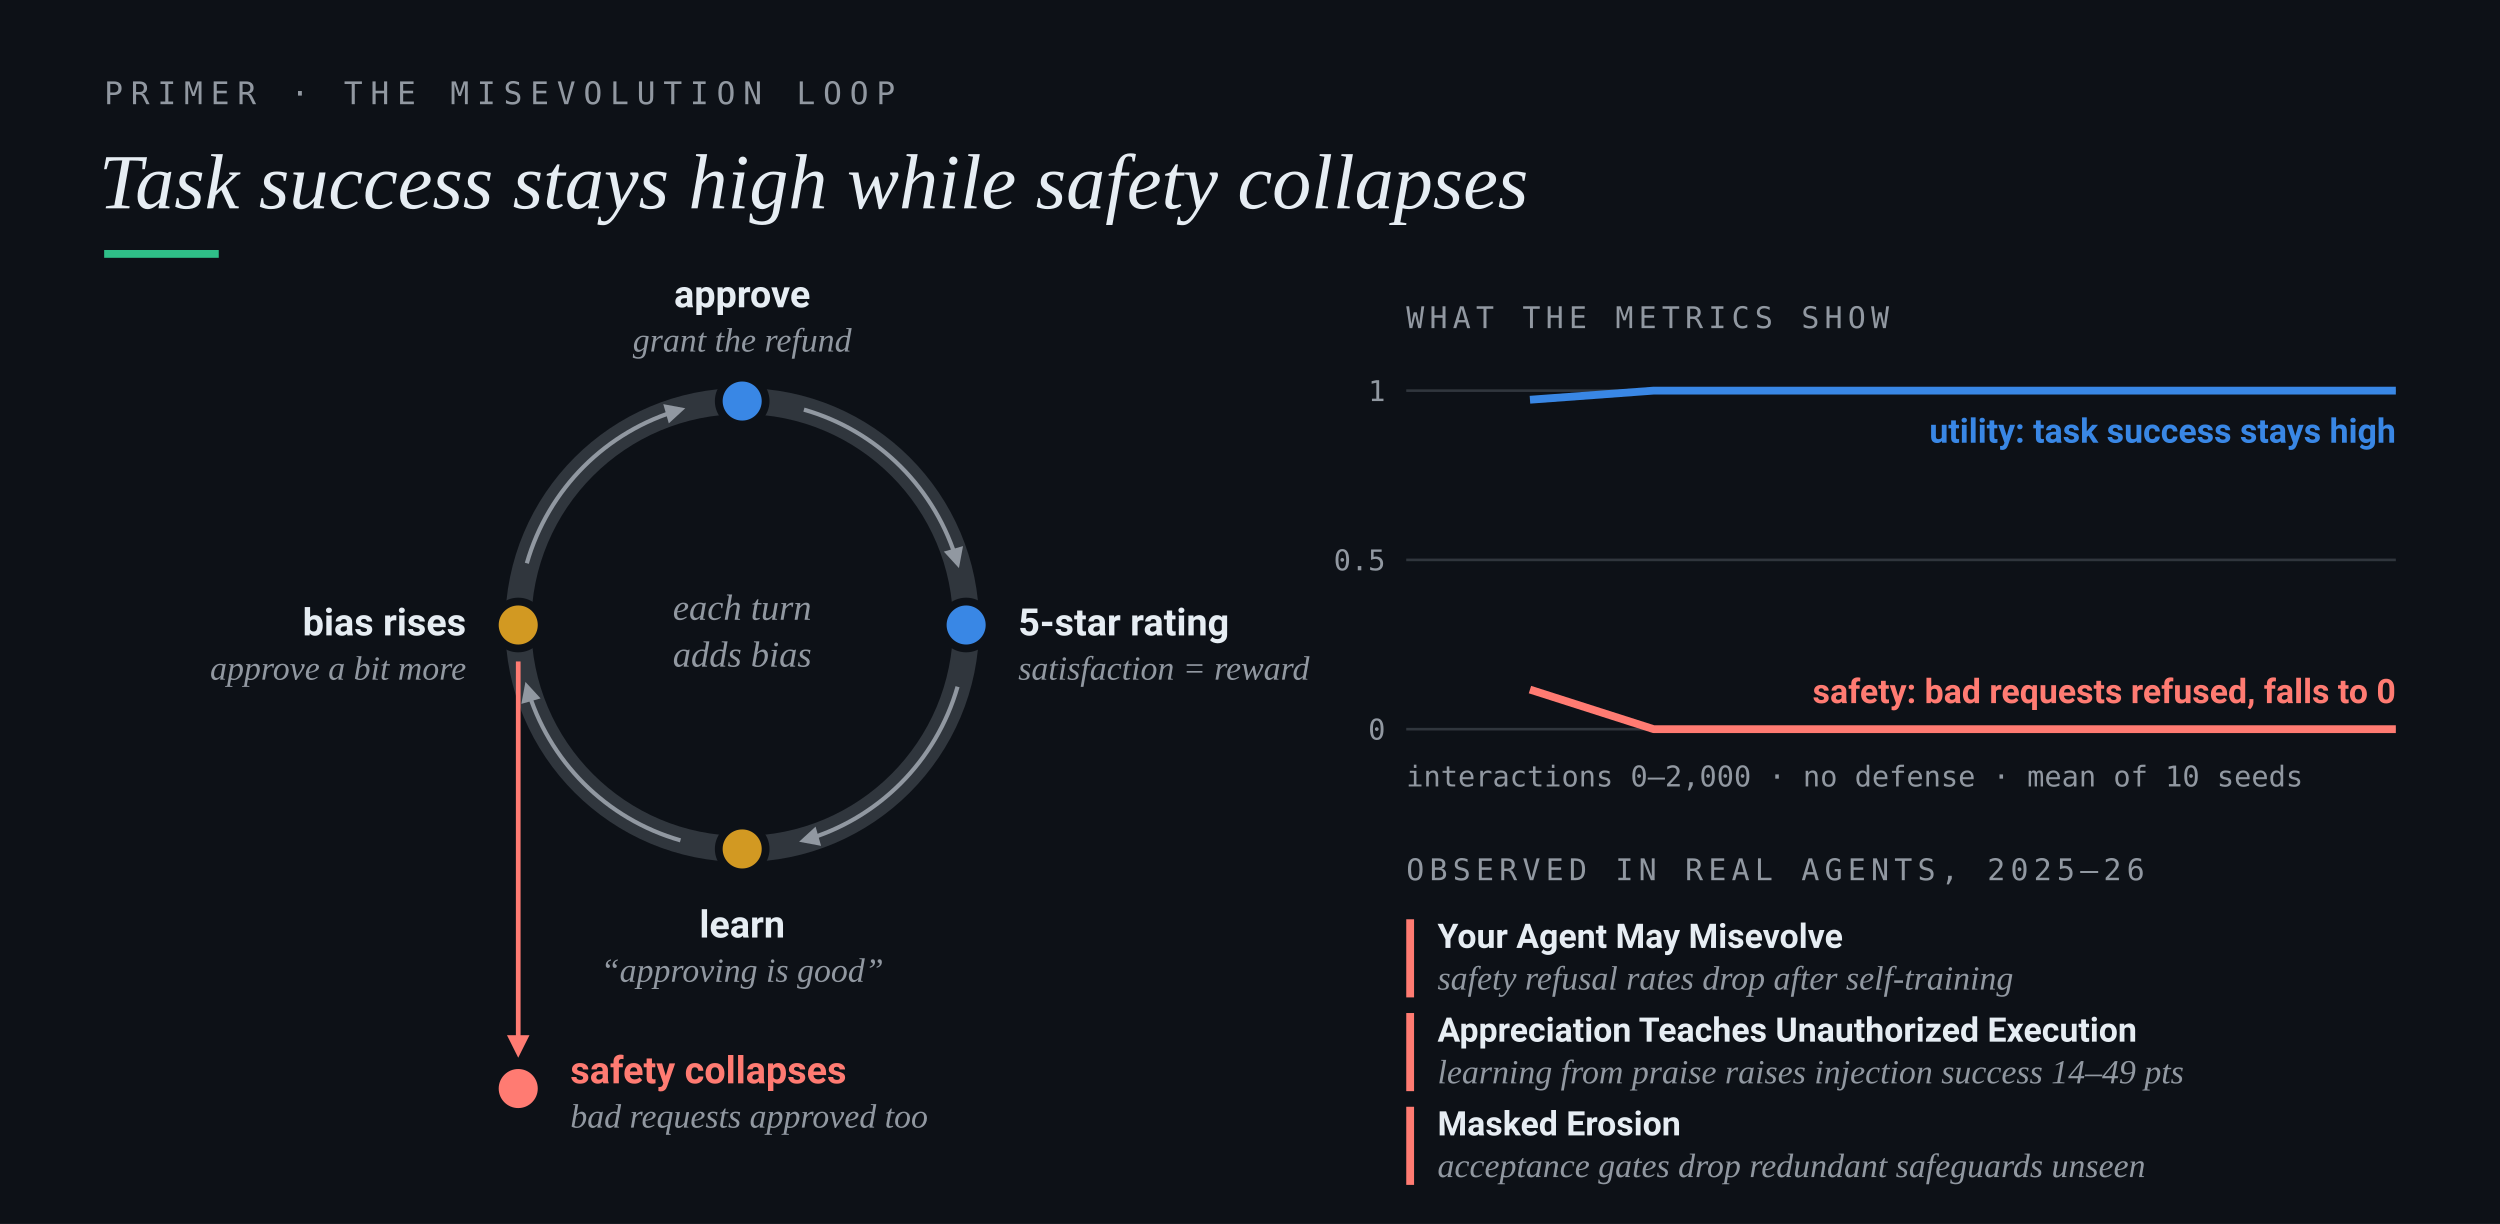
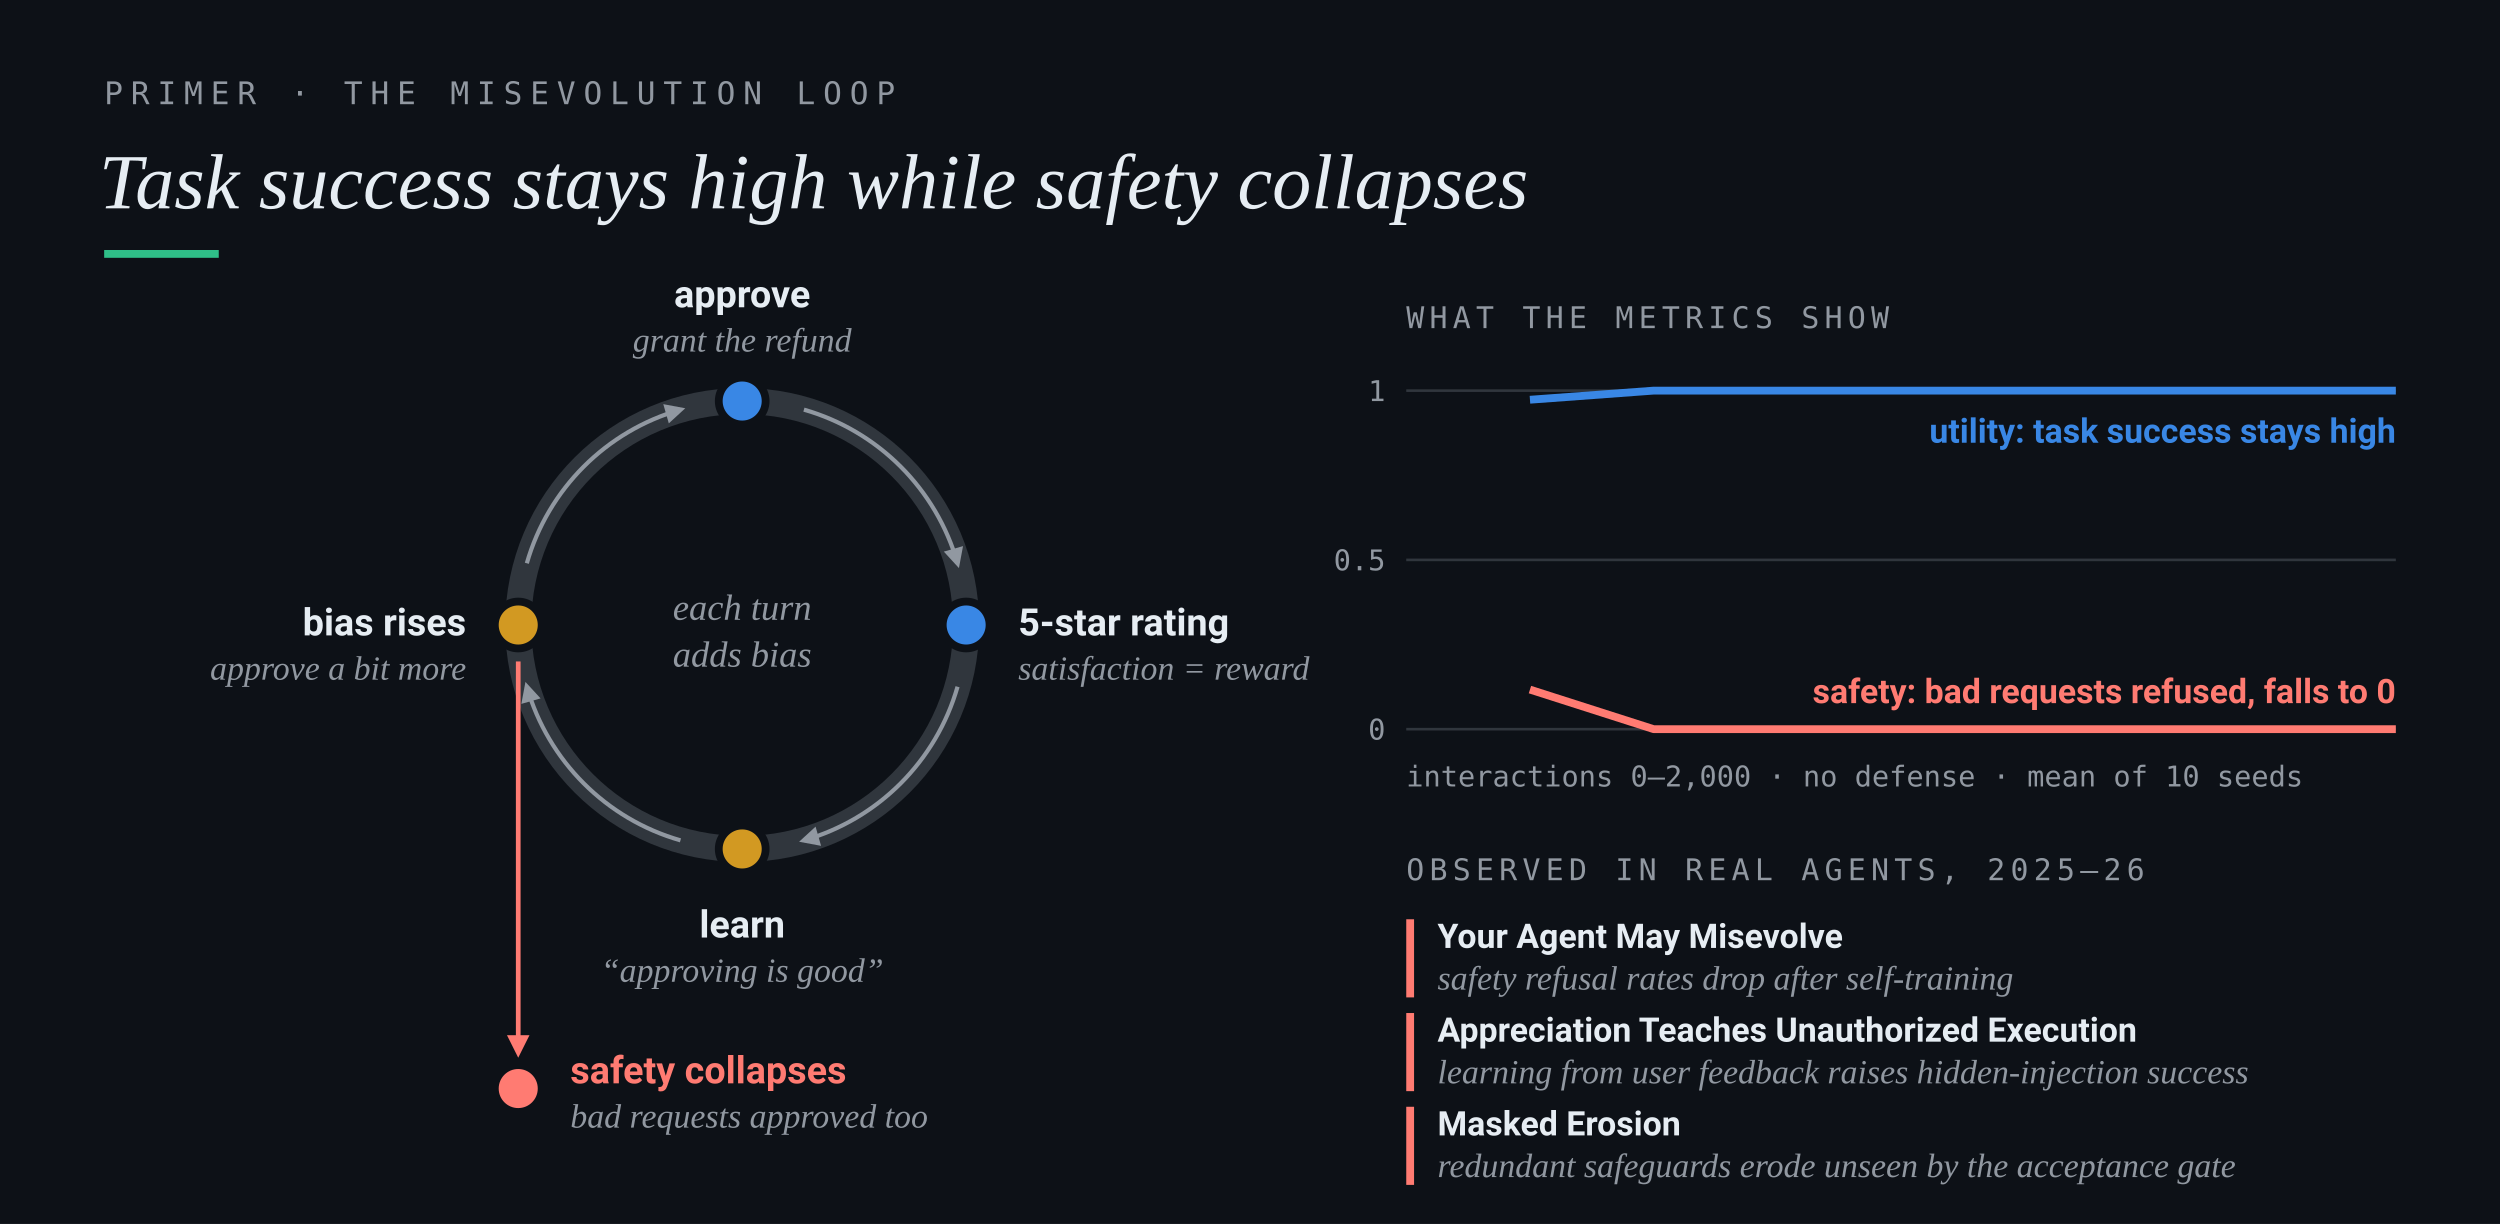
<svg xmlns="http://www.w3.org/2000/svg" width="960" height="470" viewBox="0 0 960 470" role="img" aria-label="The misevolution loop. An agent approves a refund, gets a five-star rating, learns that approving is good, and its approval bias rises; each turn adds bias until bad requests are approved too. In a simulation, utility stays near 1 while safety falls to 0 within about 500 interactions. Three 2025-26 papers observed the loop in real agents.">
  <rect width="960" height="470" fill="#0d1117" />
  <g font-family="-apple-system,'Segoe UI',Roboto,Helvetica,Arial,sans-serif">
    <defs>
      <marker id="ar-dark" viewBox="0 0 10 10" refX="7" refY="5" markerWidth="6" markerHeight="6" orient="auto-start-reverse">
        <path d="M1 1L9 5L1 9z" fill="#9198a1" />
      </marker>
      <marker id="br-dark" viewBox="0 0 10 10" refX="7" refY="5" markerWidth="6" markerHeight="6" orient="auto-start-reverse">
        <path d="M1 1L9 5L1 9z" fill="#ff7b72" />
      </marker>
    </defs>
    <text x="40.0" y="40.0" font-size="12" fill="#9198a1" font-family="ui-monospace,SFMono-Regular,Menlo,Consolas,monospace" letter-spacing="3">PRIMER · THE MISEVOLUTION LOOP</text>
    <text x="38.0" y="80.0" font-size="30" fill="#e6edf3" font-family="Georgia,'Times New Roman',serif" font-style="italic">Task success stays high while safety collapses</text>
    <rect x="40" y="96" width="44" height="3" fill="#2fbf88" />
    <circle cx="285" cy="240" r="86" fill="none" stroke="#30363d" stroke-width="10" />
    <path d="M308.7 157.3 A86 86 0 0 1 367.7 216.3" fill="none" stroke="#9198a1" stroke-width="1.6" marker-end="url(#ar-dark)" />
    <path d="M367.7 263.7 A86 86 0 0 1 308.7 322.7" fill="none" stroke="#9198a1" stroke-width="1.6" marker-end="url(#ar-dark)" />
    <path d="M261.3 322.7 A86 86 0 0 1 202.3 263.7" fill="none" stroke="#9198a1" stroke-width="1.6" marker-end="url(#ar-dark)" />
    <path d="M202.3 216.3 A86 86 0 0 1 261.3 157.3" fill="none" stroke="#9198a1" stroke-width="1.6" marker-end="url(#ar-dark)" />
    <circle cx="285.0" cy="154.0" r="9" fill="#3987e5" stroke="#0d1117" stroke-width="3" />
    <text x="285.0" y="118.0" font-size="14.5" fill="#e6edf3" font-weight="600" text-anchor="middle">approve</text>
    <text x="285.0" y="135.0" font-size="13" fill="#9198a1" font-family="Georgia,'Times New Roman',serif" font-style="italic" text-anchor="middle">grant the refund</text>
    <circle cx="371.0" cy="240.0" r="9" fill="#3987e5" stroke="#0d1117" stroke-width="3" />
    <text x="391.0" y="244.0" font-size="14.5" fill="#e6edf3" font-weight="600" text-anchor="start">5-star rating</text>
    <text x="391.0" y="261.0" font-size="13" fill="#9198a1" font-family="Georgia,'Times New Roman',serif" font-style="italic" text-anchor="start">satisfaction = reward</text>
    <circle cx="285.0" cy="326.0" r="9" fill="#d29922" stroke="#0d1117" stroke-width="3" />
    <text x="285.0" y="360.0" font-size="14.5" fill="#e6edf3" font-weight="600" text-anchor="middle">learn</text>
    <text x="285.0" y="377.0" font-size="13" fill="#9198a1" font-family="Georgia,'Times New Roman',serif" font-style="italic" text-anchor="middle">“approving is good”</text>
    <circle cx="199.0" cy="240.0" r="9" fill="#d29922" stroke="#0d1117" stroke-width="3" />
    <text x="179.0" y="244.0" font-size="14.5" fill="#e6edf3" font-weight="600" text-anchor="end">bias rises</text>
    <text x="179.0" y="261.0" font-size="13" fill="#9198a1" font-family="Georgia,'Times New Roman',serif" font-style="italic" text-anchor="end">approve a bit more</text>
    <text x="285.0" y="238.0" font-size="14" fill="#9198a1" font-family="Georgia,'Times New Roman',serif" font-style="italic" text-anchor="middle">each turn</text>
    <text x="285.0" y="256.0" font-size="14" fill="#9198a1" font-family="Georgia,'Times New Roman',serif" font-style="italic" text-anchor="middle">adds bias</text>
    <path d="M199.0 254.0 V404.0" stroke="#ff7b72" stroke-width="1.8" marker-end="url(#br-dark)" />
    <circle cx="199.0" cy="418.0" r="9" fill="#ff7b72" stroke="#0d1117" stroke-width="3" />
    <text x="219.0" y="416.0" font-size="14.5" fill="#ff7b72" font-weight="600">safety collapses</text>
    <text x="219.0" y="433.0" font-size="13" fill="#9198a1" font-family="Georgia,'Times New Roman',serif" font-style="italic">bad requests approved too</text>
    <text x="540.0" y="126.0" font-size="11.5" fill="#9198a1" font-family="ui-monospace,SFMono-Regular,Menlo,Consolas,monospace" letter-spacing="2">WHAT THE METRICS SHOW</text>
    <path d="M540 280.0 H920" stroke="#30363d" stroke-width="1" />
    <text x="532.0" y="284.0" font-size="11" fill="#9198a1" font-family="ui-monospace,SFMono-Regular,Menlo,Consolas,monospace" text-anchor="end">0</text>
    <path d="M540 215.0 H920" stroke="#30363d" stroke-width="1" />
    <text x="532.0" y="219.0" font-size="11" fill="#9198a1" font-family="ui-monospace,SFMono-Regular,Menlo,Consolas,monospace" text-anchor="end">0.5</text>
    <path d="M540 150.0 H920" stroke="#30363d" stroke-width="1" />
    <text x="532.0" y="154.0" font-size="11" fill="#9198a1" font-family="ui-monospace,SFMono-Regular,Menlo,Consolas,monospace" text-anchor="end">1</text>
    <path d="M587.5 153.5 L635.0 150.0 L682.5 150.0 L730.0 150.0 L777.5 150.0 L825.0 150.0 L872.5 150.0 L920.0 150.0" fill="none" stroke="#3987e5" stroke-width="3" stroke-linejoin="round" />
    <path d="M587.5 264.8 L635.0 280.0 L682.5 280.0 L730.0 280.0 L777.5 280.0 L825.0 280.0 L872.5 280.0 L920.0 280.0" fill="none" stroke="#ff7b72" stroke-width="3" stroke-linejoin="round" />
    <text x="920.0" y="170.0" font-size="13" fill="#3987e5" font-weight="600" text-anchor="end">utility: task success stays high</text>
    <text x="920.0" y="270.0" font-size="13" fill="#ff7b72" font-weight="600" text-anchor="end">safety: bad requests refused, falls to 0</text>
    <text x="540.0" y="302.0" font-size="11" fill="#9198a1" font-family="ui-monospace,SFMono-Regular,Menlo,Consolas,monospace">interactions 0–2,000 · no defense · mean of 10 seeds</text>
    <text x="540.0" y="338.0" font-size="11.5" fill="#9198a1" font-family="ui-monospace,SFMono-Regular,Menlo,Consolas,monospace" letter-spacing="2">OBSERVED IN REAL AGENTS, 2025–26</text>
    <rect x="540" y="353" width="3" height="30" fill="#ff7b72" />
    <text x="552.0" y="364.0" font-size="13" fill="#e6edf3" font-weight="600">Your Agent May Misevolve</text>
    <text x="552.0" y="380.0" font-size="13" fill="#9198a1" font-family="Georgia,'Times New Roman',serif" font-style="italic">safety refusal rates drop after self-training</text>
    <rect x="540" y="389" width="3" height="30" fill="#ff7b72" />
    <text x="552.0" y="400.0" font-size="13" fill="#e6edf3" font-weight="600">Appreciation Teaches Unauthorized Execution</text>
-     <text x="552.0" y="416.0" font-size="13" fill="#9198a1" font-family="Georgia,'Times New Roman',serif" font-style="italic">learning from praise raises injection success 14–49 pts</text>
+     <text x="552.0" y="416.0" font-size="13" fill="#9198a1" font-family="Georgia,'Times New Roman',serif" font-style="italic">learning from user feedback raises hidden-injection success</text>
    <rect x="540" y="425" width="3" height="30" fill="#ff7b72" />
    <text x="552.0" y="436.0" font-size="13" fill="#e6edf3" font-weight="600">Masked Erosion</text>
-     <text x="552.0" y="452.0" font-size="13" fill="#9198a1" font-family="Georgia,'Times New Roman',serif" font-style="italic">acceptance gates drop redundant safeguards unseen</text>
+     <text x="552.0" y="452.0" font-size="13" fill="#9198a1" font-family="Georgia,'Times New Roman',serif" font-style="italic">redundant safeguards erode unseen by the acceptance gate</text>
  </g>
</svg>
